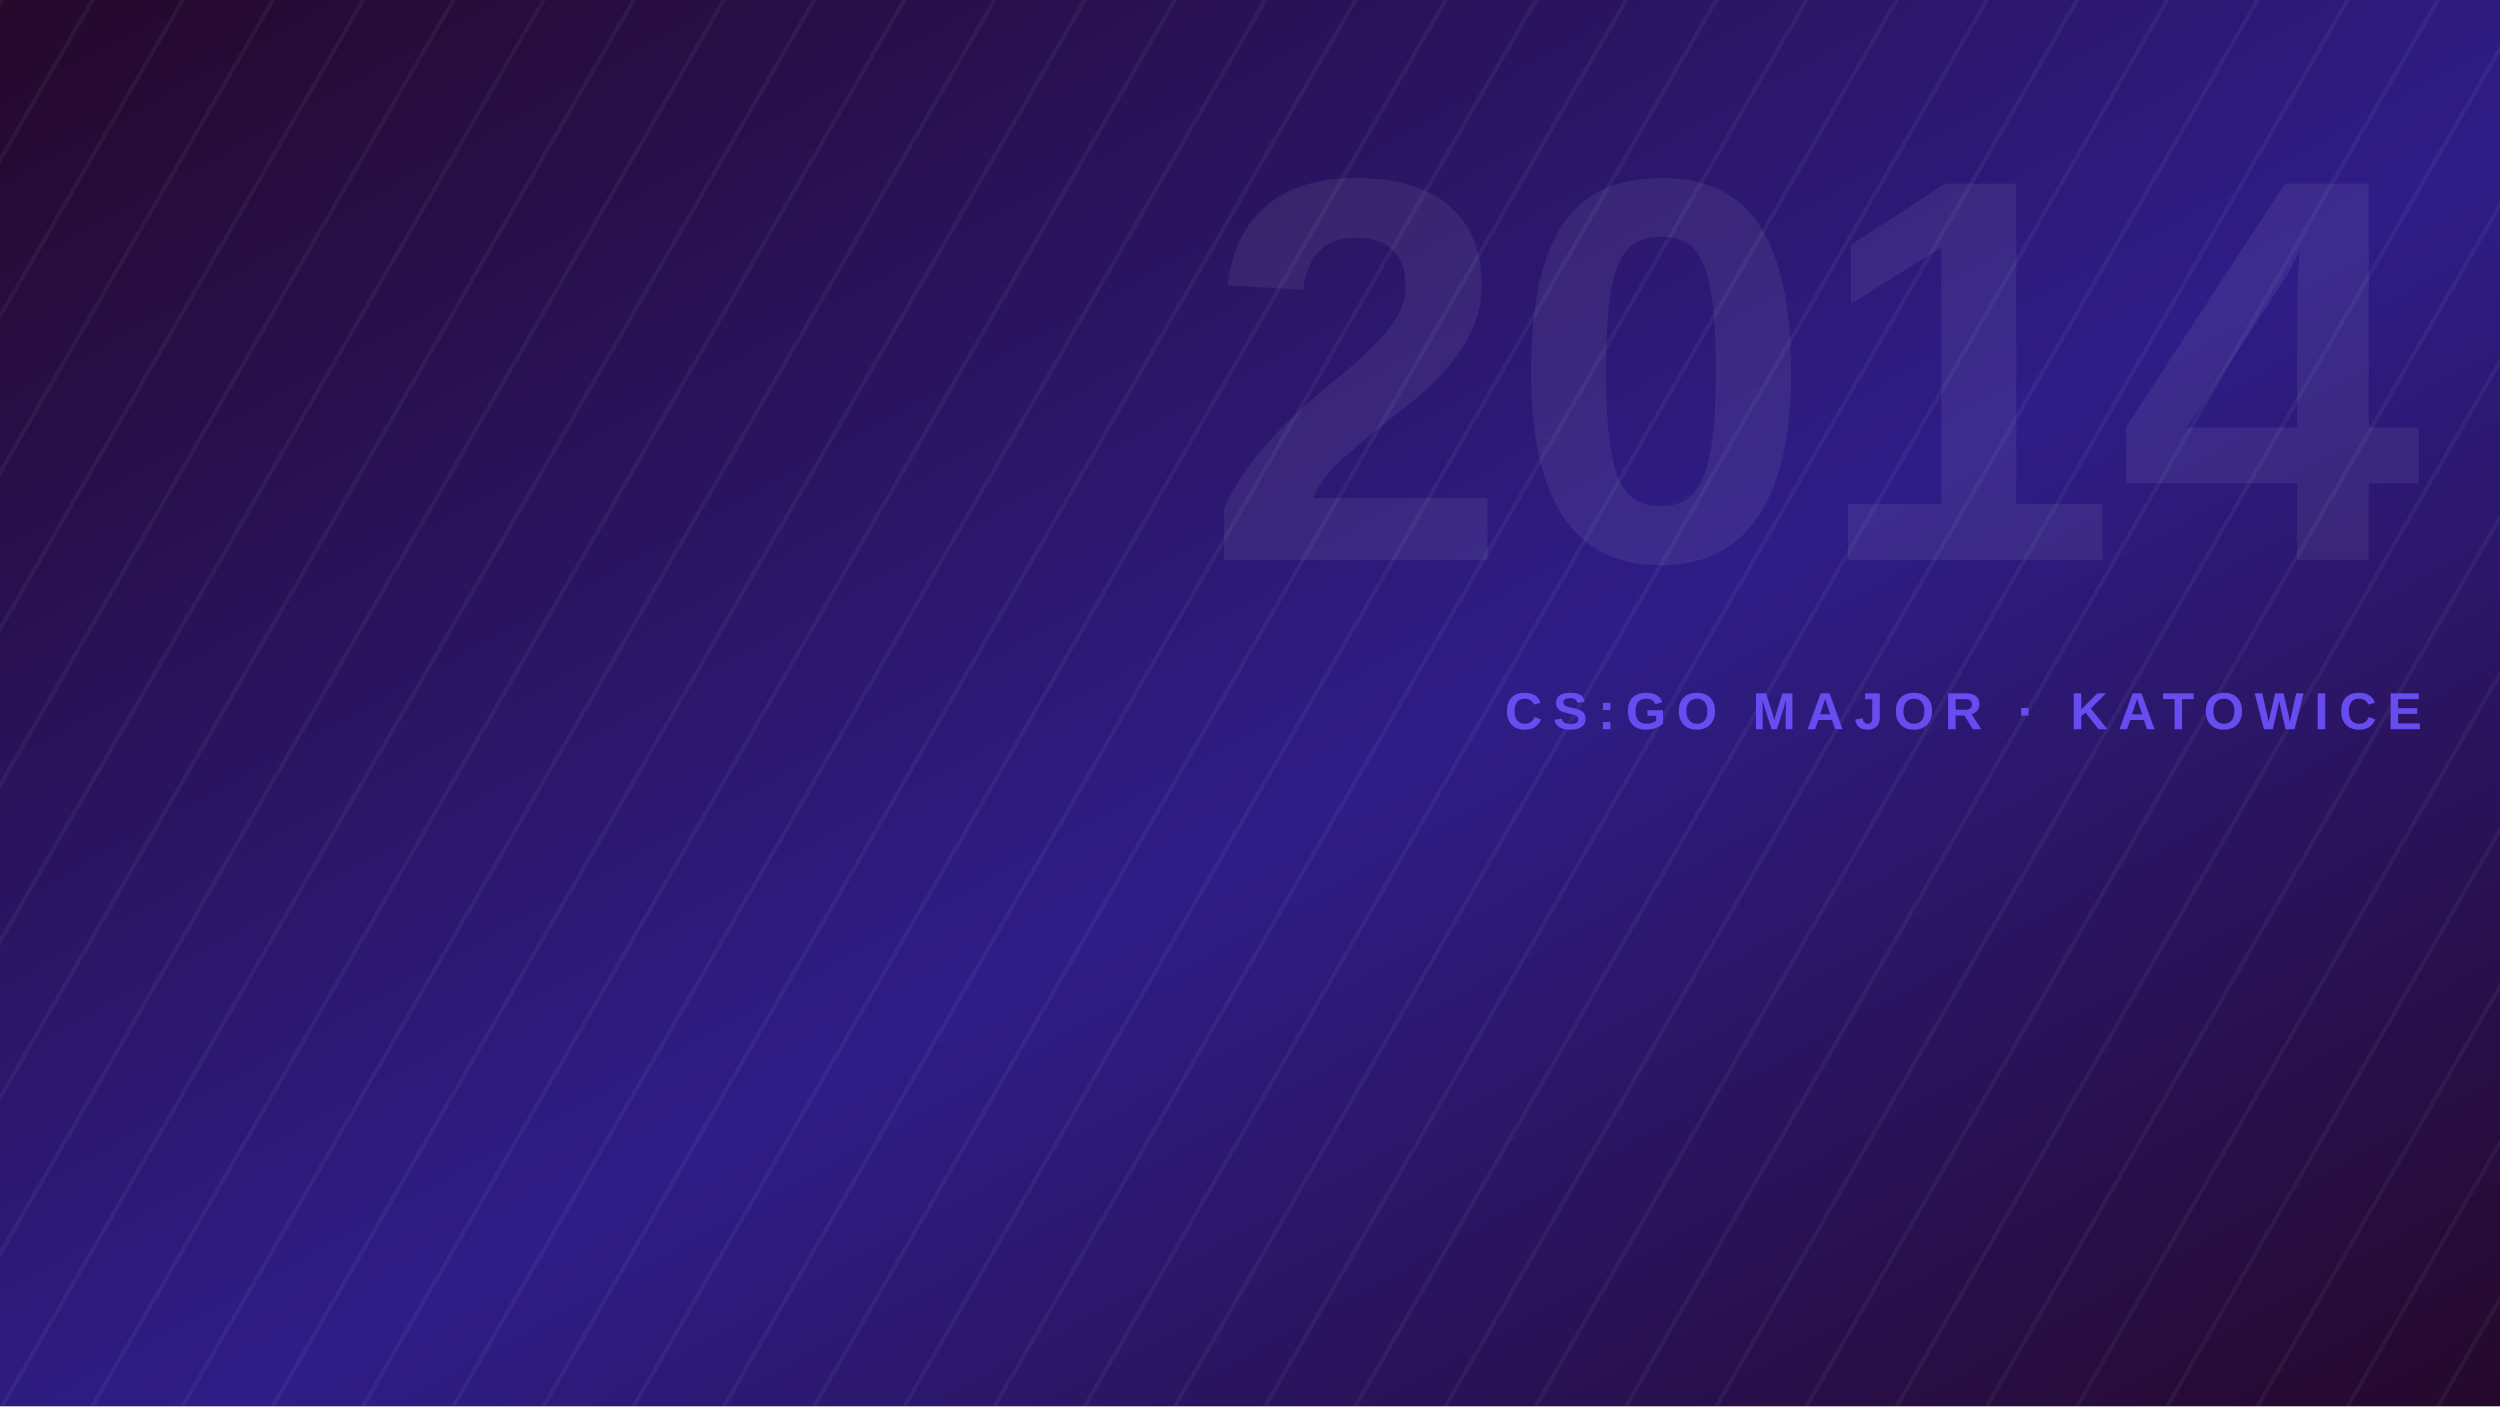
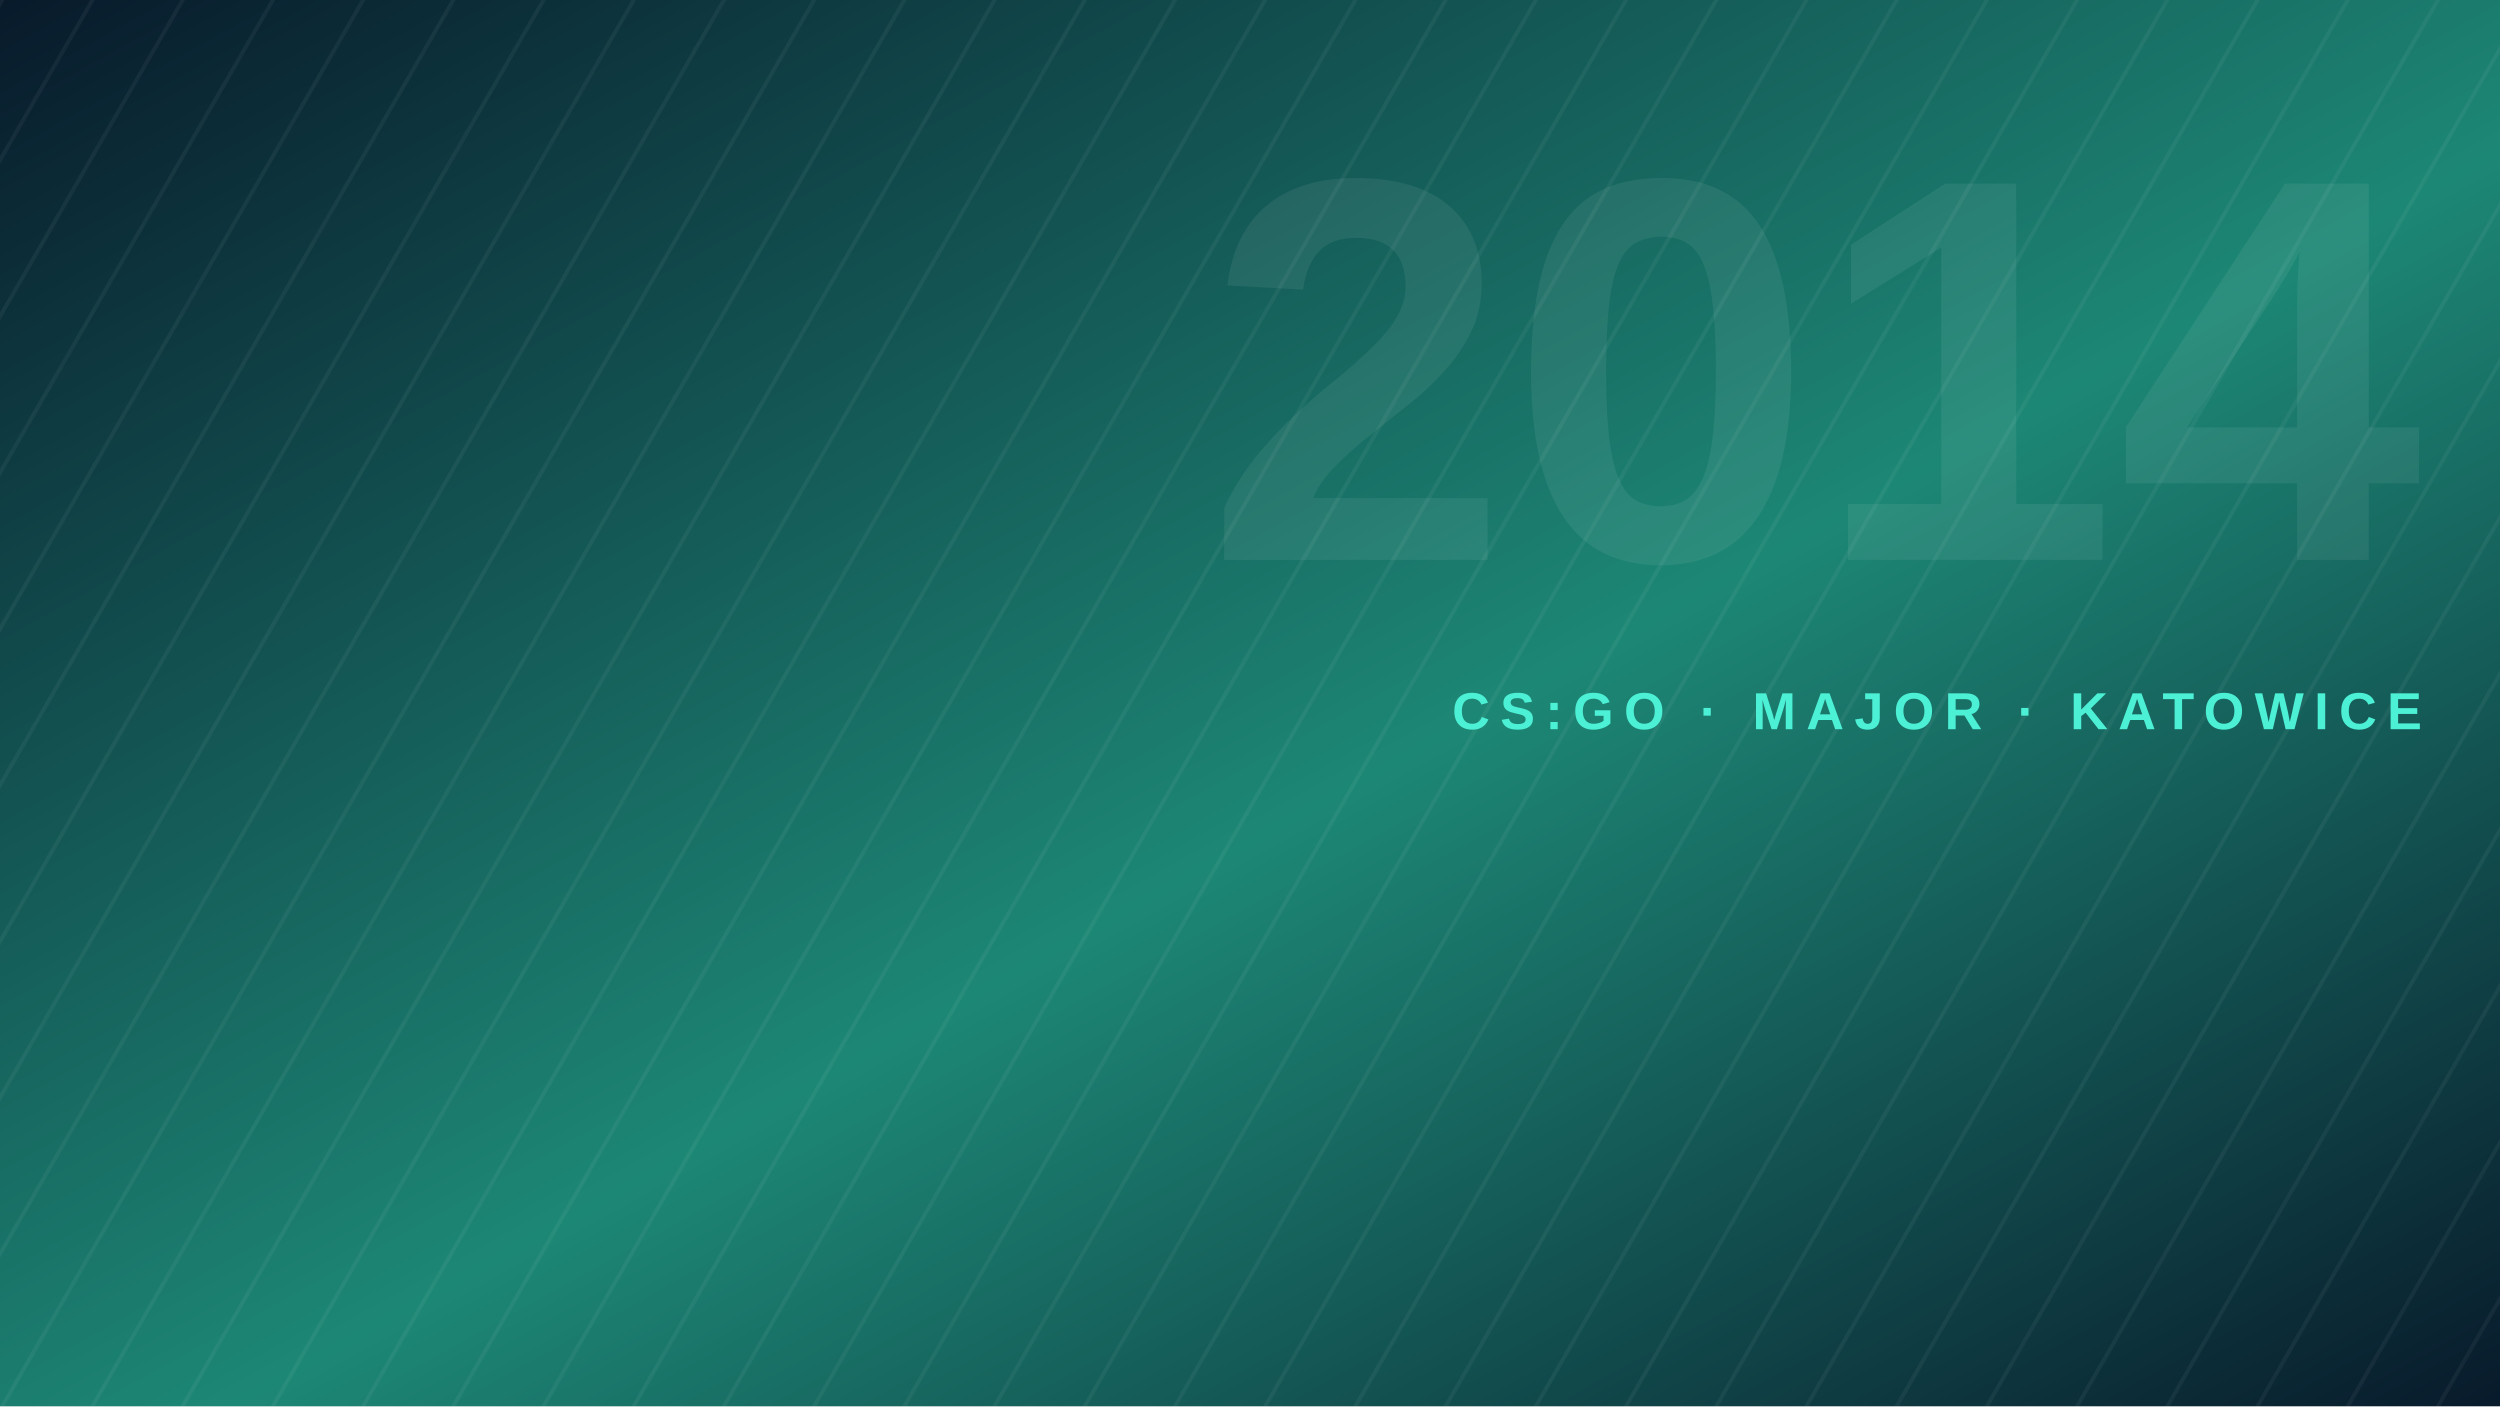
<svg xmlns="http://www.w3.org/2000/svg" width="1920" height="1080" viewBox="0 0 1920 1080">
  <defs>
    <linearGradient id="g" x1="0" y1="0" x2="1" y2="1">
-       <stop offset="0" stop-color="hsl(290,70%,10%)" />
-       <stop offset=".55" stop-color="hsl(250,65%,32%)" />
-       <stop offset="1" stop-color="hsl(290,70%,10%)" />
+       <stop offset="0" stop-color="hsl(210,70%,10%)" />
+       <stop offset=".55" stop-color="hsl(170,65%,32%)" />
+       <stop offset="1" stop-color="hsl(210,70%,10%)" />
    </linearGradient>
    <pattern id="p" width="60" height="60" patternUnits="userSpaceOnUse" patternTransform="rotate(30)">
      <rect width="3" height="60" fill="#fff" opacity=".05" />
    </pattern>
  </defs>
  <rect width="1920" height="1080" fill="url(#g)" />
  <rect width="1920" height="1080" fill="url(#p)" />
  <text x="1860" y="430" text-anchor="end" font-family="Arial,Helvetica,sans-serif" font-weight="700" font-size="420" fill="#fff" opacity=".07">2014</text>
-   <text x="1860" y="560" text-anchor="end" font-family="Arial,Helvetica,sans-serif" font-weight="700" font-size="40" fill="hsl(250,85%,62%)" letter-spacing="8">CS:GO MAJOR · KATOWICE</text>
+   <text x="1860" y="560" text-anchor="end" font-family="Arial,Helvetica,sans-serif" font-weight="700" font-size="40" fill="hsl(170,85%,62%)" letter-spacing="8">CS:GO · MAJOR · KATOWICE</text>
</svg>
